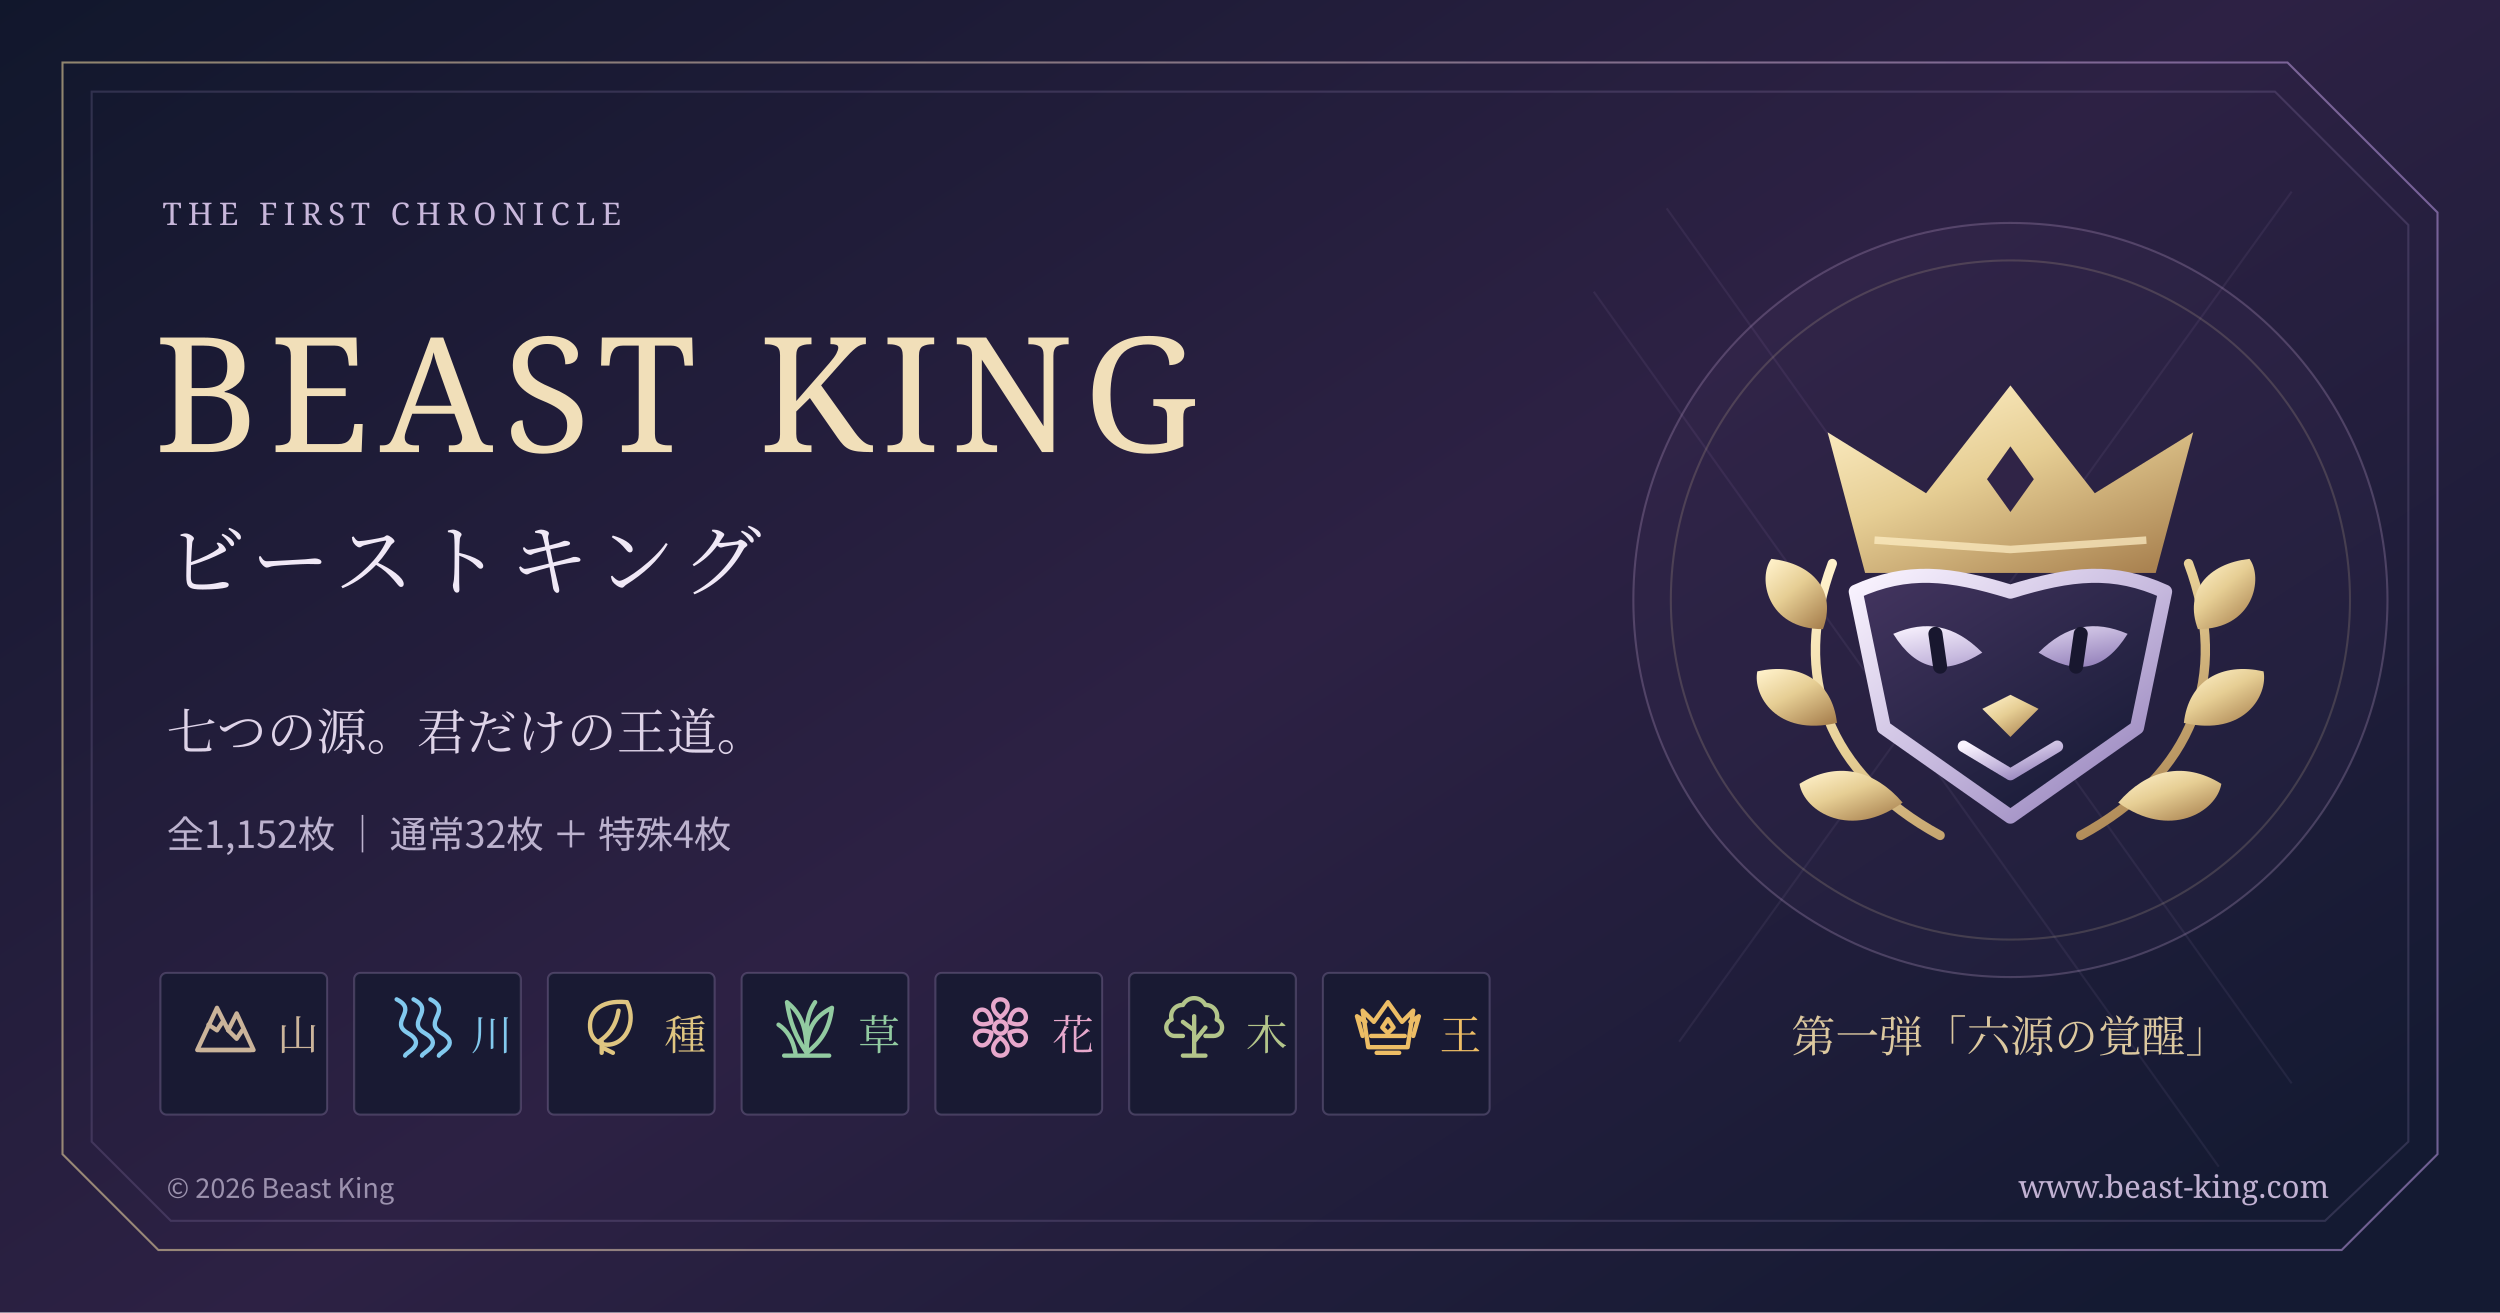
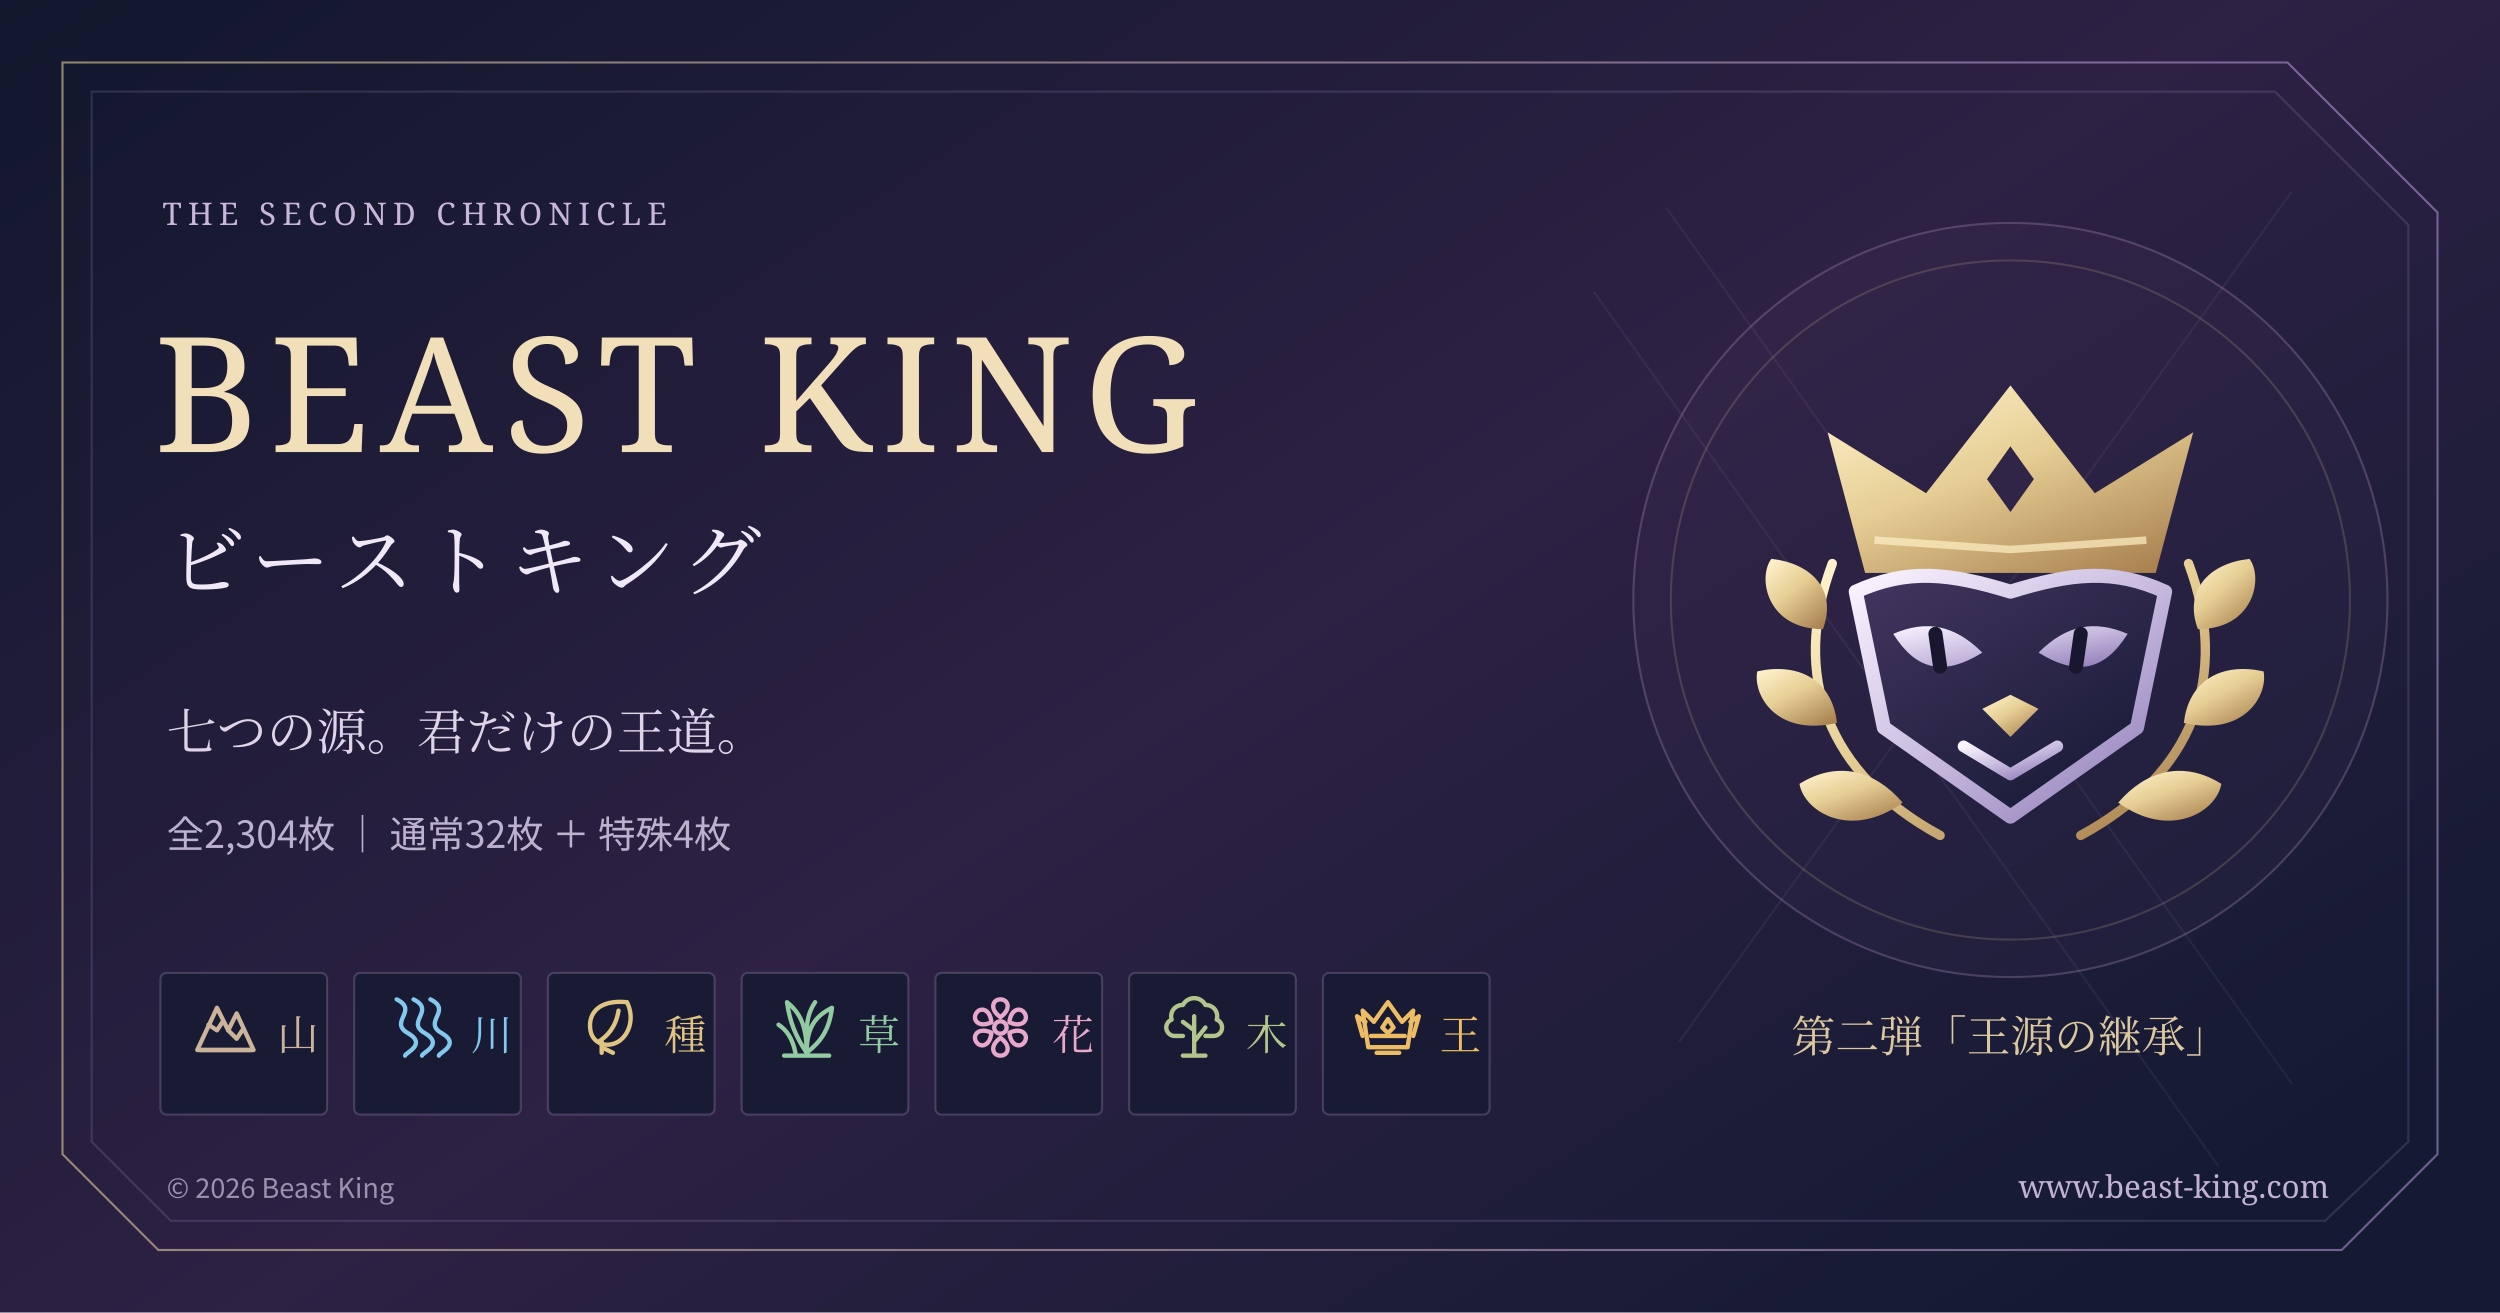
<svg xmlns="http://www.w3.org/2000/svg" width="1200" height="630" viewBox="0 0 1200 630" role="img" aria-label="ビーストキング 七つのオリジン">
  <defs>
    <linearGradient id="poster-bg" x2="1" y2=".8">
      <stop stop-color="#11172c" />
      <stop offset=".55" stop-color="#2d2144" />
      <stop offset="1" stop-color="#141a32" />
    </linearGradient>
    <linearGradient id="poster-line">
      <stop stop-color="#e4ce9b" />
      <stop offset="1" stop-color="#ad8dd3" />
    </linearGradient>
  </defs>
  <rect width="1200" height="630" fill="url(#poster-bg)" />
  <path d="M30 76V30h1068l72 72v452l-46 46H76l-46-46V76Z" fill="none" stroke="url(#poster-line)" stroke-opacity=".6" />
  <path d="M44 82V44h1048l64 64v440l-40 38H82l-38-38Z" fill="none" stroke="#baa1da" stroke-opacity=".18" />
  <path d="M800 100 1100 520M765 140l300 420M806 500 1100 92" stroke="#c5a9da" stroke-opacity=".08" />
  <circle cx="965" cy="288" r="181" fill="#9a78b9" fill-opacity=".04" stroke="#ccafd9" stroke-opacity=".25" />
  <circle cx="965" cy="288" r="163" fill="none" stroke="#e0c99b" stroke-opacity=".18" />
  <g transform="translate(821 140) scale(2.25)">
    <defs>
      <linearGradient id="crest-gold" x1=".1" y1="0" x2=".85" y2="1">
        <stop stop-color="#fff1ca" />
        <stop offset=".45" stop-color="#e6ce94" />
        <stop offset="1" stop-color="#aa8351" />
      </linearGradient>
      <linearGradient id="crest-silver" x1="0" y1="0" x2="1" y2="1">
        <stop stop-color="#faf4ff" />
        <stop offset=".5" stop-color="#c8bbdf" />
        <stop offset="1" stop-color="#8c78b5" />
      </linearGradient>
      <linearGradient id="crest-face" x1="0" y1="0" x2=".8" y2="1">
        <stop stop-color="#443560" />
        <stop offset="1" stop-color="#161a35" />
      </linearGradient>
    </defs>
    <path d="M26 58c-9 24-1 45 23 58m53-58c9 24 1 45-23 58" fill="none" stroke="url(#crest-gold)" stroke-width="2" stroke-linecap="round" />
    <g fill="url(#crest-gold)">
      <path d="M24 72C12 72 10 61 13 57c9 1 14 7 11 15Z" />
      <path d="M27 92C14 95 9 86 10 81c9-2 16 2 17 11Z" />
      <path d="M41 109c-11 8-21 2-22-4 8-5 16-3 22 4Z" />
      <path d="M104 72c12 0 14-11 11-15-9 1-14 7-11 15Z" />
      <path d="M101 92c13 3 18-6 17-11-9-2-16 2-17 11Z" />
      <path d="M87 109c11 8 21 2 22-4-8-5-16-3-22 4Z" />
    </g>
    <path d="m25 30 21 13 18-23 18 23 21-13-8 30H33Z" fill="url(#crest-gold)" />
    <path d="m35 53 29 2 29-2" fill="none" stroke="#fff0c6" stroke-opacity=".7" stroke-width="1.6" />
    <path d="m64 33 5 7-5 7-5-7Z" fill="#302447" />
    <path d="M31 64c11-5 20-4 33 0 13-4 22-5 33 0l-6 29-27 19-27-19Z" fill="url(#crest-face)" stroke="url(#crest-silver)" stroke-width="3" stroke-linejoin="round" />
    <path d="M39 73c7-3 13-2 19 4-8 5-14 4-19-4Zm50 0c-7-3-13-2-19 4 8 5 14 4 19-4Z" fill="url(#crest-silver)" />
    <path d="m48 73 1 7m30-7-1 7" fill="none" stroke="#18172f" stroke-width="3" stroke-linecap="round" />
    <path d="m64 86 6 3-6 6-6-6Z" fill="url(#crest-gold)" />
    <path d="m54 97 10 6 10-6" fill="none" stroke="url(#crest-silver)" stroke-width="2.5" stroke-linecap="round" stroke-linejoin="round" />
  </g>
-   <text x="78" y="108" fill="#c8b7db" font-size="15" font-family="Georgia,serif" letter-spacing="3">THE FIRST CHRONICLE</text>
+   <text x="78" y="108" fill="#c8b7db" font-size="15" font-family="Georgia,serif" letter-spacing="3">THE SECOND CHRONICLE</text>
  <text x="74" y="217" fill="#f1dfb9" font-size="77" font-family="Georgia,serif" letter-spacing="5">BEAST KING</text>
  <text x="80" y="283" fill="#f0e8f6" font-size="38" font-family="Noto Serif CJK JP,serif" letter-spacing="4">ビーストキング</text>
  <path d="M80 314h580" stroke="url(#poster-line)" stroke-opacity=".45" />
  <text x="80" y="360" fill="#ded3e8" font-size="24" font-family="Noto Serif CJK JP,serif">七つの源。君だけの王道。</text>
-   <text x="80" y="407" fill="#bcb2ce" font-size="18" font-family="Noto Sans CJK JP,sans-serif">全1,152枚 ｜ 通常32枚 ＋ 特殊4枚</text>
+   <text x="80" y="407" fill="#bcb2ce" font-size="18" font-family="Noto Sans CJK JP,sans-serif">全2,304枚 ｜ 通常32枚 ＋ 特殊4枚</text>
  <g transform="translate(77 467)" color="#cbb49a">
    <rect width="80" height="68" rx="3" fill="#191a33" stroke="#b7a1d1" stroke-opacity=".26" />
    <g transform="translate(15 10) scale(1.35)">
      <g fill="none" stroke="currentColor" stroke-width="1.55" stroke-linecap="round" stroke-linejoin="round">
        <path d="m2 20 7-15 4 8 3-6 6 13Z" />
        <path d="m6 11 3 2 2-3M13 13l3 3 2-3M3 20h18" />
      </g>
    </g>
    <text x="56" y="37" fill="#cbb49a" font-family="Noto Serif CJK JP,serif" font-size="20">山</text>
  </g>
  <g transform="translate(170 467)" color="#82c9ee">
    <rect width="80" height="68" rx="3" fill="#191a33" stroke="#b7a1d1" stroke-opacity=".26" />
    <g transform="translate(15 10) scale(1.35)">
      <g fill="none" stroke="currentColor" stroke-width="1.55" stroke-linecap="round" stroke-linejoin="round">
        <path d="M4 2c8 4-3 8 4 12s-1 7-1 8M10 2c8 4-3 8 4 12s-1 7-1 8M16 2c8 4-3 8 4 12s-1 7-1 8" />
      </g>
    </g>
    <text x="56" y="37" fill="#82c9ee" font-family="Noto Serif CJK JP,serif" font-size="20">川</text>
  </g>
  <g transform="translate(263 467)" color="#dfc581">
    <rect width="80" height="68" rx="3" fill="#191a33" stroke="#b7a1d1" stroke-opacity=".26" />
    <g transform="translate(15 10) scale(1.35)">
      <g fill="none" stroke="currentColor" stroke-width="1.55" stroke-linecap="round" stroke-linejoin="round">
        <path d="M17 3C7 2 3 7 4 13c.7 4.3 5 6.2 9 4.5C17.5 15.5 20 9 17 3Z" />
        <path d="M14 6c-1 6-4 9-7 11M8 17v4m0-2 4 2" />
      </g>
    </g>
    <text x="56" y="37" fill="#dfc581" font-family="Noto Serif CJK JP,serif" font-size="20">種</text>
  </g>
  <g transform="translate(356 467)" color="#92cba1">
    <rect width="80" height="68" rx="3" fill="#191a33" stroke="#b7a1d1" stroke-opacity=".26" />
    <g transform="translate(15 10) scale(1.35)">
      <g fill="none" stroke="currentColor" stroke-width="1.55" stroke-linecap="round" stroke-linejoin="round">
        <path d="M12 21C12 12 10 7 5 3c1 7 3 12 7 18Zm0 0C12 12 15 8 21 5c-1 8-4 12-9 16ZM8 21C7 16 5 13 2 11M12 14c0-5 1-8 3-11M4 22h16" />
      </g>
    </g>
    <text x="56" y="37" fill="#92cba1" font-family="Noto Serif CJK JP,serif" font-size="20">草</text>
  </g>
  <g transform="translate(449 467)" color="#e7a8cc">
    <rect width="80" height="68" rx="3" fill="#191a33" stroke="#b7a1d1" stroke-opacity=".26" />
    <g transform="translate(15 10) scale(1.35)">
      <g fill="none" stroke="currentColor" stroke-width="1.55" stroke-linecap="round" stroke-linejoin="round">
        <path d="M12 8.3C8 5.5 9.2 2 12 2s4 3.5 0 6.3Z" transform="rotate(0 12 12)" />
        <path d="M12 8.3C8 5.5 9.2 2 12 2s4 3.5 0 6.3Z" transform="rotate(60 12 12)" />
        <path d="M12 8.3C8 5.5 9.2 2 12 2s4 3.5 0 6.3Z" transform="rotate(120 12 12)" />
        <path d="M12 8.3C8 5.5 9.2 2 12 2s4 3.5 0 6.3Z" transform="rotate(180 12 12)" />
        <path d="M12 8.3C8 5.5 9.2 2 12 2s4 3.5 0 6.3Z" transform="rotate(240 12 12)" />
        <path d="M12 8.3C8 5.5 9.2 2 12 2s4 3.5 0 6.3Z" transform="rotate(300 12 12)" />
        <circle cx="12" cy="12" r="2.2" />
      </g>
    </g>
    <text x="56" y="37" fill="#e7a8cc" font-family="Noto Serif CJK JP,serif" font-size="20">花</text>
  </g>
  <g transform="translate(542 467)" color="#b3c58a">
    <rect width="80" height="68" rx="3" fill="#191a33" stroke="#b7a1d1" stroke-opacity=".26" />
    <g transform="translate(15 10) scale(1.35)">
      <g fill="none" stroke="currentColor" stroke-width="1.55" stroke-linecap="round" stroke-linejoin="round">
        <path d="M8 15H5a3 3 0 0 1-1-5.8A4 4 0 0 1 8 4a4.5 4.5 0 0 1 8 0 4 4 0 0 1 4 5.2A3 3 0 0 1 19 15h-3M12 8v14m0-9-4-3m4 7 4-5M8 22h8" />
      </g>
    </g>
    <text x="56" y="37" fill="#b3c58a" font-family="Noto Serif CJK JP,serif" font-size="20">木</text>
  </g>
  <g transform="translate(635 467)" color="#edbd65">
    <rect width="80" height="68" rx="3" fill="#191a33" stroke="#b7a1d1" stroke-opacity=".26" />
    <g transform="translate(15 10) scale(1.35)">
      <g fill="none" stroke="currentColor" stroke-width="1.55" stroke-linecap="round" stroke-linejoin="round">
        <path d="m3 6 4 4 5-7 5 7 4-4-2 13H5Z" />
        <path d="M6 15h12M8 21h8M4 10 1 8l2 7m17-5 3-2-2 7" />
        <path d="m12 9 2 3-2 2-2-2Z" />
      </g>
    </g>
    <text x="56" y="37" fill="#edbd65" font-family="Noto Serif CJK JP,serif" font-size="20">王</text>
  </g>
-   <text x="965" y="505" fill="#dcc89f" text-anchor="middle" font-size="21" font-family="Noto Serif CJK JP,serif">第一弾「六源の覚醒」</text>
+   <text x="965" y="505" fill="#dcc89f" text-anchor="middle" font-size="21" font-family="Noto Serif CJK JP,serif">第二弾「王源の継承」</text>
  <text x="80" y="575" fill="#9c92ae" font-size="13" font-family="Noto Sans CJK JP,sans-serif">© 2026 Beast King</text>
  <text x="1118" y="575" fill="#c2b2d3" text-anchor="end" font-size="15" font-family="Georgia,serif">www.beast-king.com</text>
</svg>
